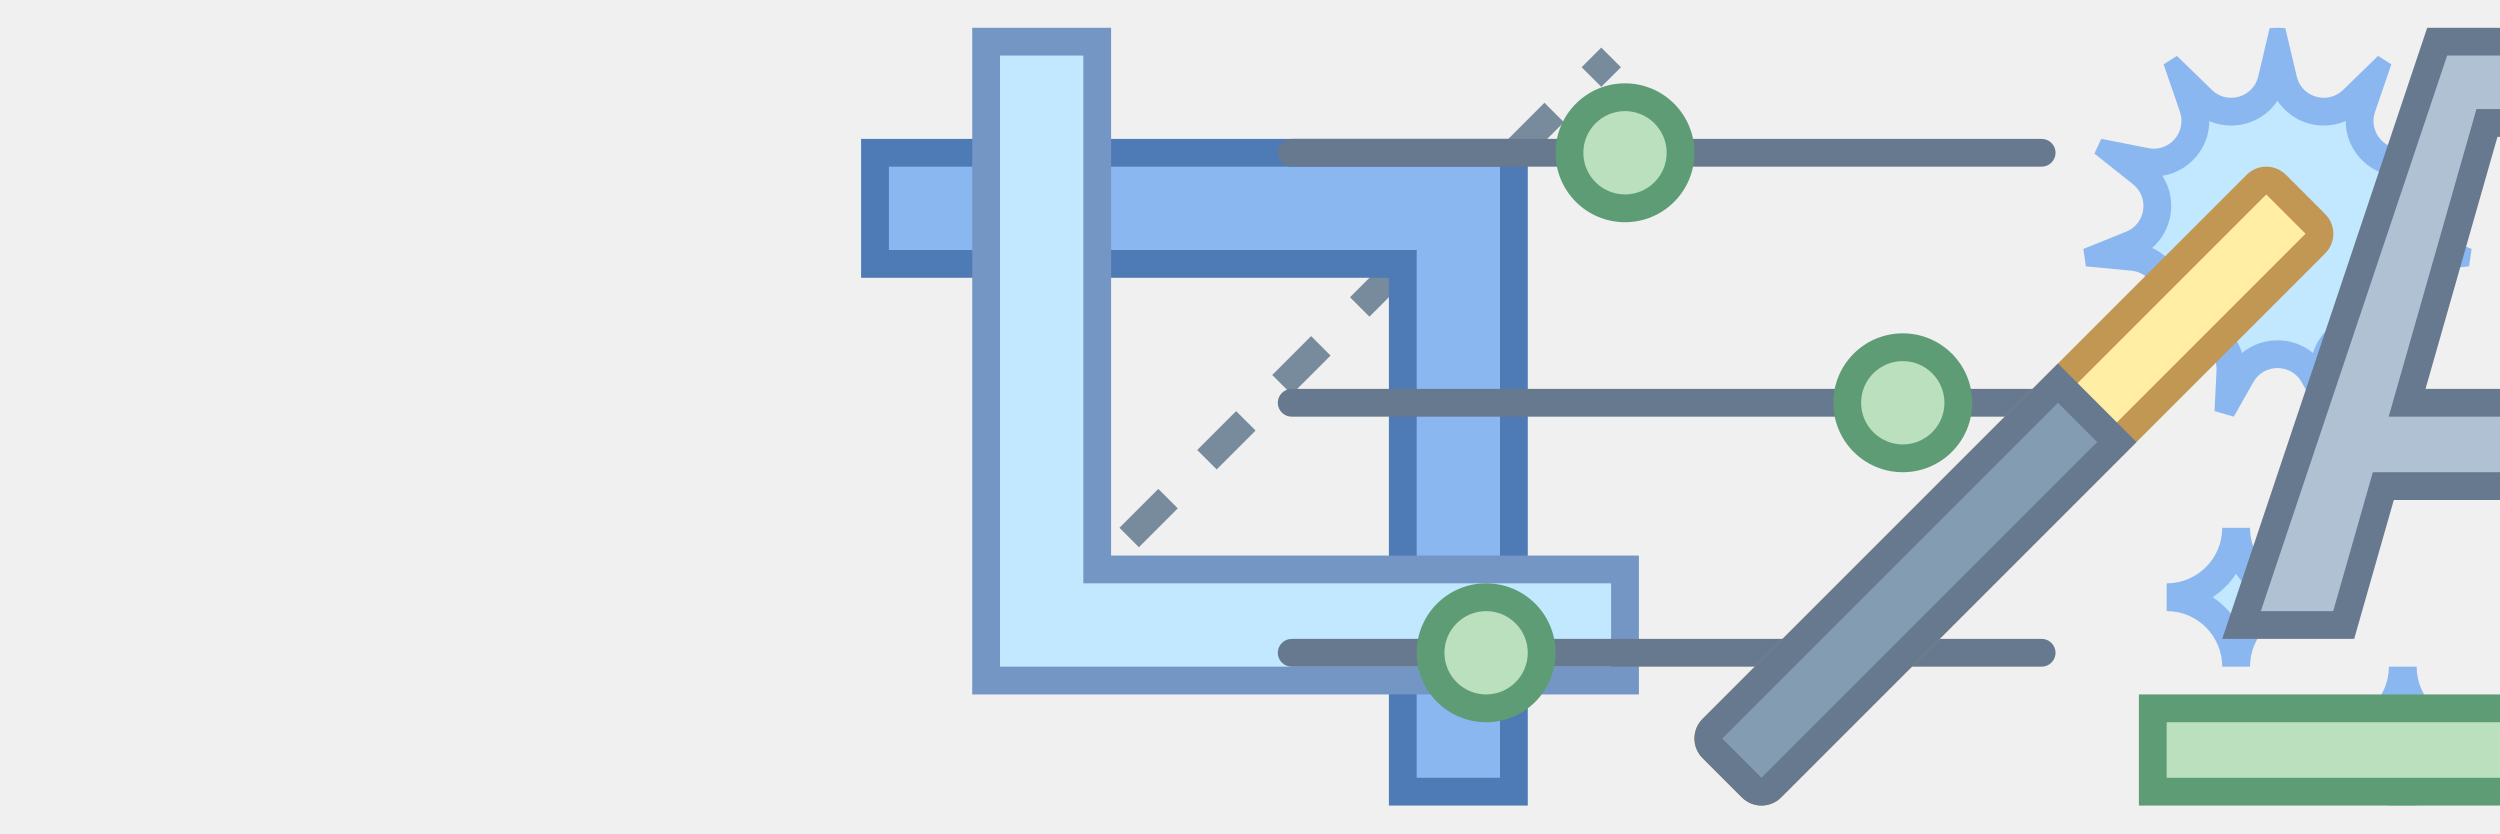
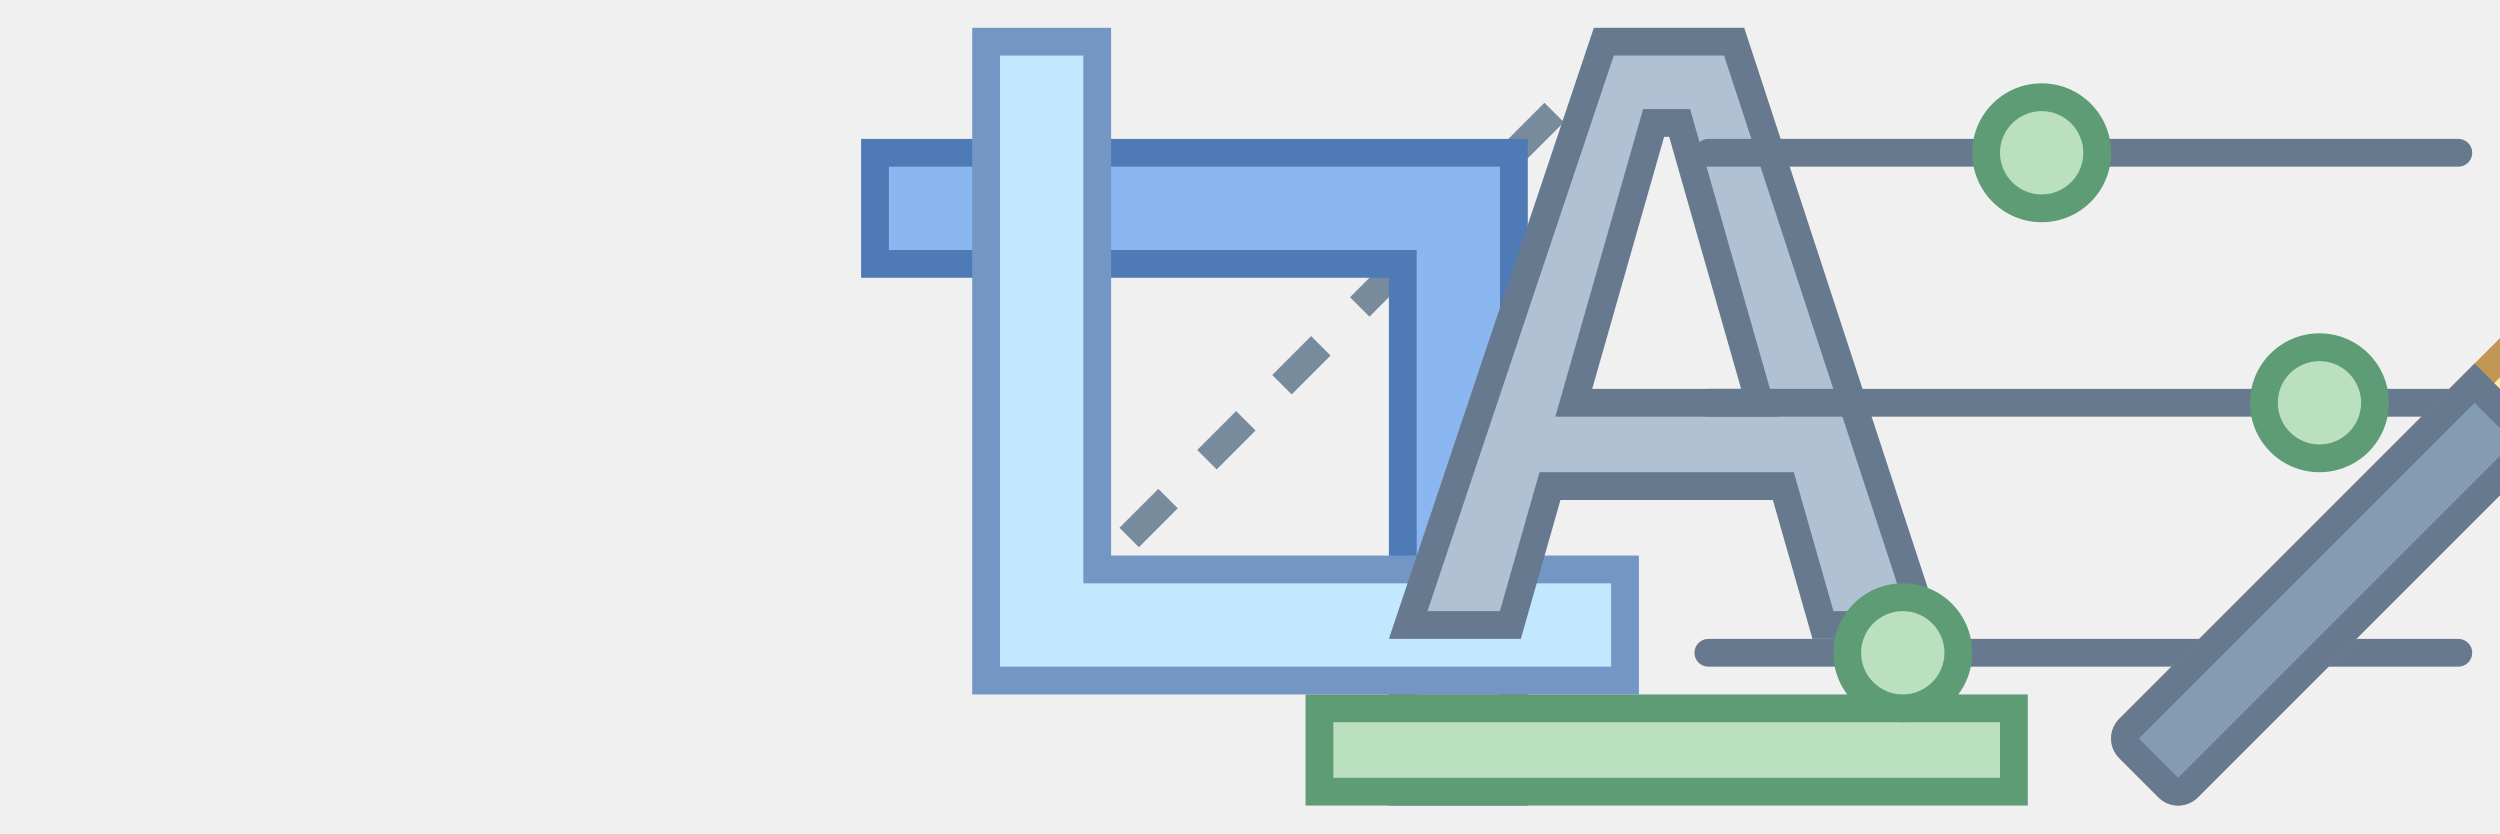
<svg xmlns="http://www.w3.org/2000/svg" width="180" height="60">
  <svg viewBox="0 0 30 30" x="0" y="0">
    <path fill="#788b9c" d="M5.6 23.4H6.6V24.4H5.6z" transform="rotate(-45.001 6.12 23.881)" />
    <path fill="#788b9c" d="M8.2,22.5l-0.7-0.7l1.4-1.4l0.7,0.7L8.2,22.5z M11,19.7L10.3,19l1.4-1.4l0.7,0.7L11,19.7z M13.8,16.9l-0.7-0.7l1.4-1.4l0.7,0.7L13.8,16.9z M16.5,14.2l-0.7-0.7l1.4-1.4l0.7,0.7L16.5,14.2z M19.3,11.4l-0.7-0.7L20,9.3 l0.7,0.7L19.3,11.4z M22.1,8.6l-0.7-0.7l1.4-1.4l0.7,0.7L22.1,8.6z M24.9,5.8l-0.7-0.7l1.4-1.4l0.7,0.7L24.9,5.8z" />
    <path fill="#788b9c" d="M27.1 1.9H28.1V2.9H27.1z" transform="rotate(-45.001 27.647 2.354)" />
    <g>
      <path fill="#8bb7f0" d="M20.5 28.5L20.5 9.5 1.5 9.5 1.5 5.5 24.5 5.5 24.5 28.5z" />
      <path fill="#4e7ab5" d="M24,6v22h-3V10V9h-1H2V6H24 M25,5H1v5h19v19h5V5L25,5z" />
    </g>
    <g>
      <path fill="#c2e8ff" d="M5.5 24.5L5.5 1.5 9.5 1.5 9.5 20.5 28.5 20.5 28.5 24.5z" />
      <path fill="#7496c4" d="M9,2v18v1h1h18v3H6V2H9 M10,1H5v24h24v-5H10V1L10,1z" />
    </g>
  </svg>
  <svg viewBox="0 0 30 30" x="30" y="0">
+     <path fill="#bae0bd" d="M2.5 25.5H27.5V28.5H2.5z" />
+     <path fill="#5e9c76" d="M27,26v2H3v-2H27 M28,25H2v4h26V25L28,25z" />
+     <g>
+       <path fill="#b0c1d4" d="M20.627,22.5l-1.427-5h-8.4l-1.427,5H5.695l7.043-21h4.691l6.881,21H20.627z M11.656,14.5h6.687 L15.468,4.428h-0.938L11.656,14.5z" />
+       <path fill="#66798f" d="M17.067,2l6.553,20h-2.616l-1.22-4.275L19.577,17h-0.754h-7.646h-0.755l-0.207,0.726L8.995,22H6.39 l6.707-20H17.067 M10.993,15h1.325h5.362h1.325l-0.364-1.274l-2.59-9.073l-0.207-0.726h-0.754h-0.183h-0.755l-0.207,0.726 l-2.589,9.073L10.993,15 M17.792,1h-5.413L5,23h4.75l1.427-5h7.646l1.427,5H25L17.792,1L17.792,1z M12.319,14l2.589-9.073h0.183 L17.681,14H12.319L12.319,14z" />
+     </g>
+   </svg>
+   <svg viewBox="0 0 30 30" x="60" y="0">
    <path fill="#66798f" d="M28.5 6h-27C1.225 6 1 5.775 1 5.5v0C1 5.225 1.225 5 1.5 5h27C28.775 5 29 5.225 29 5.5v0C29 5.775 28.775 6 28.5 6zM28.5 15h-27C1.225 15 1 14.775 1 14.5v0C1 14.225 1.225 14 1.5 14h27c.275 0 .5.225.5.5v0C29 14.775 28.775 15 28.5 15zM28.5 24h-27C1.225 24 1 23.775 1 23.5l0 0C1 23.225 1.225 23 1.5 23h27c.275 0 .5.225.5.5l0 0C29 23.775 28.775 24 28.5 24z" />
    <path fill="#bae0bd" d="M13.5 3.5A2 2 0 1 0 13.5 7.5A2 2 0 1 0 13.5 3.5Z" />
    <path fill="#5e9c76" d="M13.5,4C14.327,4,15,4.673,15,5.5S14.327,7,13.5,7S12,6.327,12,5.5S12.673,4,13.5,4 M13.5,3 C12.119,3,11,4.119,11,5.5S12.119,8,13.5,8S16,6.881,16,5.5S14.881,3,13.5,3L13.5,3z" />
    <path fill="#bae0bd" d="M23.5 12.5A2 2 0 1 0 23.5 16.5A2 2 0 1 0 23.5 12.5Z" />
    <path fill="#5e9c76" d="M23.5,13c0.827,0,1.5,0.673,1.5,1.5S24.327,16,23.5,16S22,15.327,22,14.5S22.673,13,23.5,13 M23.5,12c-1.381,0-2.5,1.119-2.5,2.5s1.119,2.5,2.5,2.5s2.5-1.119,2.5-2.5S24.881,12,23.5,12L23.5,12z" />
    <g>
      <path fill="#bae0bd" d="M8.5 21.5A2 2 0 1 0 8.5 25.5A2 2 0 1 0 8.5 21.5Z" />
      <path fill="#5e9c76" d="M8.5,22c0.827,0,1.5,0.673,1.5,1.5S9.327,25,8.5,25S7,24.327,7,23.5S7.673,22,8.5,22 M8.5,21 C7.119,21,6,22.119,6,23.5S7.119,26,8.5,26s2.5-1.119,2.5-2.5S9.881,21,8.5,21L8.5,21z" />
    </g>
  </svg>
-   <svg viewBox="0 0 30 30" x="60" y="0">
+   <svg viewBox="0 0 30 30" x="90" y="0">
    <path fill="#c2e8ff" d="M20.295,13.367c0.021-0.416-0.125-0.808-0.409-1.106c-0.284-0.298-0.682-0.47-1.09-0.47 c-0.244,0-0.479,0.059-0.698,0.174L17.31,12.38l0.547-0.775c0.312-0.442,0.363-1,0.137-1.492s-0.683-0.815-1.222-0.866 l-0.925-0.087l0.877-0.354c0.501-0.202,0.846-0.642,0.923-1.176c0.078-0.535-0.129-1.054-0.552-1.39l-0.746-0.593l0.891,0.176 c0.101,0.02,0.2,0.03,0.297,0.03c0.48,0,0.935-0.236,1.217-0.631c0.284-0.398,0.355-0.893,0.196-1.357L18.647,2.98l0.631,0.614 C19.56,3.869,19.93,4.02,20.32,4.02c0.701,0,1.303-0.476,1.464-1.156l0.206-0.871l0.206,0.871c0.161,0.681,0.763,1.156,1.464,1.156 c0.39,0,0.76-0.151,1.042-0.426l0.631-0.614l-0.304,0.884c-0.16,0.464-0.088,0.959,0.196,1.358 c0.282,0.395,0.736,0.631,1.216,0.631c0.097,0,0.197-0.01,0.298-0.03l0.891-0.177L26.883,6.24c-0.423,0.335-0.629,0.855-0.552,1.39 c0.077,0.535,0.422,0.974,0.923,1.176l0.877,0.354l-0.925,0.087c-0.539,0.05-0.995,0.374-1.222,0.866s-0.175,1.05,0.137,1.492 l0.547,0.775l-0.788-0.415c-0.22-0.116-0.455-0.174-0.698-0.174c-0.409,0-0.806,0.171-1.09,0.47 c-0.284,0.298-0.429,0.691-0.409,1.106l0.045,0.914l-0.435-0.768c-0.27-0.477-0.758-0.762-1.306-0.762s-1.036,0.285-1.306,0.762 l-0.435,0.768L20.295,13.367z" />
    <path fill="#8bb7f0" d="M21.99,3.628c0.362,0.546,0.98,0.892,1.67,0.892c0.273,0,0.54-0.056,0.785-0.161 c0,0.408,0.126,0.808,0.373,1.154c0.315,0.441,0.792,0.733,1.316,0.816c-0.259,0.399-0.368,0.881-0.297,1.372 c0.071,0.487,0.308,0.916,0.665,1.224c-0.423,0.195-0.767,0.536-0.971,0.979c-0.208,0.452-0.24,0.946-0.104,1.403 c-0.081-0.01-0.163-0.015-0.244-0.015c-0.545,0-1.074,0.228-1.452,0.625c-0.218,0.229-0.374,0.499-0.463,0.792 c-0.351-0.294-0.798-0.458-1.278-0.458c-0.481,0-0.927,0.164-1.278,0.458c-0.089-0.293-0.245-0.563-0.463-0.792 c-0.378-0.397-0.908-0.625-1.453-0.625c-0.081,0-0.163,0.005-0.244,0.015c0.137-0.456,0.105-0.95-0.104-1.403 c-0.204-0.443-0.548-0.783-0.971-0.979c0.357-0.308,0.594-0.736,0.665-1.224c0.071-0.492-0.038-0.974-0.297-1.372 c0.524-0.083,1.001-0.375,1.316-0.816c0.247-0.346,0.373-0.746,0.373-1.154C19.78,4.464,20.046,4.52,20.32,4.52 C21.009,4.52,21.627,4.174,21.99,3.628 M21.99,1c-0.095,0-0.188,0.011-0.283,0.014l-0.41,1.735 c-0.115,0.485-0.54,0.771-0.977,0.771c-0.245,0-0.493-0.09-0.693-0.284l-1.258-1.224c-0.259,0.165-0.22,0.139-0.479,0.304 l0.588,1.711c0.228,0.664-0.277,1.326-0.94,1.326c-0.065,0-0.132-0.006-0.2-0.02l-1.692-0.336 c-0.133,0.288-0.114,0.245-0.247,0.533l1.387,1.101c0.601,0.477,0.463,1.424-0.248,1.711L15,8.962 c0.049,0.339,0.042,0.29,0.092,0.628l1.634,0.154c0.765,0.072,1.166,0.944,0.723,1.572l-0.901,1.276 c0.245,0.279,0.208,0.237,0.453,0.516l1.33-0.7c0.152-0.08,0.311-0.117,0.465-0.117c0.541,0,1.029,0.449,0.999,1.051l-0.072,1.457 c0.376,0.109,0.318,0.092,0.694,0.201l0.702-1.242c0.191-0.339,0.531-0.508,0.87-0.508s0.679,0.169,0.87,0.508L23.562,15 c0.376-0.109,0.318-0.092,0.694-0.201l-0.072-1.457c-0.03-0.602,0.458-1.051,0.999-1.051c0.154,0,0.313,0.037,0.465,0.117l1.33,0.7 c0.245-0.279,0.208-0.237,0.453-0.516l-0.901-1.276c-0.443-0.628-0.042-1.5,0.723-1.572l1.634-0.154 c0.049-0.339,0.042-0.29,0.092-0.628l-1.537-0.62c-0.711-0.287-0.848-1.234-0.248-1.711l1.376-1.092 C28.435,5.248,28.455,5.291,28.32,5l-1.679,0.333c-0.068,0.013-0.135,0.02-0.2,0.02c-0.663,0-1.169-0.662-0.94-1.326l0.588-1.711 c-0.259-0.165-0.22-0.139-0.479-0.304l-1.258,1.224c-0.2,0.194-0.448,0.284-0.693,0.284c-0.437,0-0.863-0.286-0.977-0.771 l-0.41-1.735C22.178,1.011,22.085,1,21.99,1L21.99,1z" />
    <path fill="#ffeea3" d="M3.414,28.5c-0.133,0-0.259-0.052-0.354-0.146l-1.414-1.414C1.552,26.845,1.5,26.719,1.5,26.586 s0.052-0.259,0.146-0.354L21.232,6.646c0.095-0.094,0.22-0.146,0.354-0.146s0.259,0.052,0.354,0.146l1.414,1.414 c0.094,0.095,0.146,0.22,0.146,0.354s-0.052,0.259-0.146,0.354L3.768,28.354C3.673,28.448,3.547,28.5,3.414,28.5z" />
    <path fill="#c29653" d="M21.586,7L23,8.414L3.414,28L2,26.586L21.586,7C21.585,7,21.585,7,21.586,7 M21.586,6 c-0.256,0-0.512,0.098-0.707,0.293L1.293,25.879c-0.391,0.391-0.391,1.024,0,1.414l1.414,1.414C2.902,28.902,3.158,29,3.414,29 c0.256,0,0.512-0.098,0.707-0.293L23.707,9.121c0.391-0.391,0.391-1.024,0-1.414l-1.414-1.414C22.098,6.098,21.842,6,21.586,6 L21.586,6z" />
    <path fill="#839cb2" d="M3.414,28.5c-0.133,0-0.259-0.052-0.354-0.146l-1.414-1.414C1.552,26.845,1.5,26.719,1.5,26.586 s0.052-0.259,0.146-0.354l12.439-12.439l2.121,2.121L3.768,28.354C3.673,28.448,3.547,28.5,3.414,28.5z" />
    <path fill="#66798f" d="M14.086,14.5l1.414,1.414L3.414,28L2,26.586L14.086,14.5 M14.086,13.086L1.293,25.879 c-0.391,0.391-0.391,1.024,0,1.414l1.414,1.414C2.902,28.902,3.158,29,3.414,29s0.512-0.098,0.707-0.293l12.793-12.793 L14.086,13.086L14.086,13.086z" />
    <g>
      <path fill="#c2e8ff" d="M26.45,28.5c-0.199-0.978-0.972-1.75-1.95-1.95V26.45c0.978-0.199,1.75-0.972,1.95-1.95h0.101 c0.199,0.978,0.972,1.75,1.95,1.95v0.101c-0.978,0.199-1.75,0.972-1.95,1.95H26.45z" />
      <path fill="#8bb7f0" d="M26.5,25.657c0.222,0.334,0.509,0.621,0.843,0.843c-0.334,0.222-0.621,0.509-0.843,0.843 c-0.222-0.334-0.509-0.621-0.843-0.843C25.991,26.278,26.278,25.991,26.5,25.657 M27,24h-1c0,1.105-0.895,2-2,2v1 c1.105,0,2,0.895,2,2h1c0-1.105,0.895-2,2-2v-1C27.895,26,27,25.105,27,24L27,24z" />
    </g>
    <g>
      <path fill="#c2e8ff" d="M20.45,23.5c-0.199-0.978-0.972-1.75-1.95-1.95V21.45c0.978-0.199,1.75-0.972,1.95-1.95h0.101 c0.199,0.978,0.972,1.75,1.95,1.95v0.101c-0.978,0.199-1.75,0.972-1.95,1.95H20.45z" />
      <path fill="#8bb7f0" d="M20.5,20.657c0.222,0.334,0.509,0.621,0.843,0.843c-0.334,0.222-0.621,0.509-0.843,0.843 c-0.222-0.334-0.509-0.621-0.843-0.843C19.991,21.278,20.278,20.991,20.5,20.657 M21,19h-1c0,1.105-0.895,2-2,2v1 c1.105,0,2,0.895,2,2h1c0-1.105,0.895-2,2-2v-1C21.895,21,21,20.105,21,19L21,19z" />
-     </g>
-   </svg>
-   <svg viewBox="0 0 30 30" x="90" y="0">
-     <path fill="#bae0bd" d="M2.5 25.5H27.5V28.5H2.5z" />
-     <path fill="#5e9c76" d="M27,26v2H3v-2H27 M28,25H2v4h26V25L28,25z" />
-     <g>
-       <path fill="#b0c1d4" d="M20.627,22.5l-1.427-5h-8.4l-1.427,5H5.695l7.043-21h4.691l6.881,21H20.627z M11.656,14.5h6.687 L15.468,4.428h-0.938L11.656,14.5z" />
-       <path fill="#66798f" d="M17.067,2l6.553,20h-2.616l-1.22-4.275L19.577,17h-0.754h-7.646h-0.755l-0.207,0.726L8.995,22H6.39 l6.707-20H17.067 M10.993,15h1.325h5.362h1.325l-0.364-1.274l-2.59-9.073l-0.207-0.726h-0.754h-0.183h-0.755l-0.207,0.726 l-2.589,9.073L10.993,15 M17.792,1h-5.413L5,23h4.75l1.427-5h7.646l1.427,5H25L17.792,1L17.792,1z M12.319,14l2.589-9.073h0.183 L17.681,14H12.319L12.319,14z" />
    </g>
  </svg>
  <svg viewBox="0 0 30 30" x="120" y="0">
    <path fill="#788b9c" d="M14.5,29.5c-0.3,0-0.5-0.2-0.5-0.5c0-1.7,3.8-8.2,4.2-8.9c0.1-0.2,0.4-0.3,0.7-0.2 c0.2,0.1,0.3,0.4,0.2,0.7c-1.6,2.7-4,7.3-4,8.4C15,29.3,14.8,29.5,14.5,29.5z" />
    <path fill="#bae0bd" d="M20,20.1c-0.4,0-0.8-0.1-1.2-0.2c-1.5-0.5-2.7-2.2-3.3-4.6c-0.5-2.2-0.5-4.7,0.1-6.5 c0.9-2.6,3.4-4.3,6.2-4.3c0.8,0,1.5,0.1,2.2,0.4c1.7,0.6,3,1.8,3.8,3.3c0.8,1.6,0.9,3.3,0.3,5C27,16.3,23.2,20.1,20,20.1z" />
    <path fill="#5e9c76" d="M21.8,4v1c0.7,0,1.4,0.1,2.1,0.4c3.2,1.1,4.9,4.6,3.8,7.7c-1,3-4.8,6.6-7.7,6.6 c-0.4,0-0.7-0.1-1-0.2C15.9,18.4,15,12.2,16.1,9c0.8-2.4,3.1-4,5.7-4L21.8,4 M21.8,4c-2.9,0-5.6,1.8-6.6,4.7 c-1.3,3.7-0.3,10.4,3.5,11.7c0.4,0.2,0.9,0.2,1.4,0.2c3.5,0,7.5-4,8.7-7.2c1.3-3.7-0.7-7.7-4.4-9C23.4,4.1,22.6,4,21.8,4L21.8,4z" />
    <path fill="#5e9c76" d="M19.5 22L16.9 21.1 18 19.6 19.6 20.2z" />
    <path fill="#788b9c" d="M14.5,29.5c-0.3,0-0.5-0.2-0.5-0.5c0-1-2.2-6.1-3.6-9.1c-0.1-0.3,0-0.5,0.2-0.7 c0.3-0.1,0.5,0,0.7,0.2c0.4,0.8,3.7,8,3.7,9.5C15,29.3,14.8,29.5,14.5,29.5z" />
    <path fill="#f78f8f" d="M9.5,19.2c-3,0-6.7-3.6-7.7-6.5C0.7,9.5,2.5,6,5.7,4.8c0.7-0.2,1.4-0.4,2.1-0.4c2.6,0,5,1.6,5.8,4.1 c1.1,3.2,0.2,9.3-3,10.4C10.3,19.1,9.9,19.2,9.5,19.2L9.5,19.2z" />
    <path fill="#c74343" d="M7.8,5c2.4,0,4.6,1.5,5.3,3.7c1,3,0.2,8.8-2.6,9.8c-0.3,0.1-0.6,0.2-0.9,0.2 c-2.7,0-6.3-3.4-7.2-6.2c-0.5-1.4-0.4-2.9,0.3-4.3c0.7-1.4,1.8-2.4,3.3-2.9C6.5,5.1,7.1,5,7.8,5 M7.8,4C7,4,6.3,4.1,5.5,4.4 c-3.5,1.2-5.4,5-4.2,8.5c1.1,3,4.9,6.8,8.2,6.8c0.4,0,0.9-0.1,1.3-0.2c3.5-1.2,4.5-7.6,3.3-11.1C13.1,5.7,10.6,4,7.8,4L7.8,4z" />
    <path fill="#c74343" d="M9.9 21L12.5 20.1 11.4 18.8 9.9 19.3z" />
    <path fill="#788b9c" d="M14.5,29.5c-0.3,0-0.5-0.2-0.5-0.5V17.7c0-0.3,0.2-0.5,0.5-0.5s0.5,0.2,0.5,0.5V29 C15,29.3,14.8,29.5,14.5,29.5z" />
    <g>
      <path fill="#8bb7f0" d="M14.5,18.5c-3.8,0-7-6.2-7-10.1c0-3.8,3.1-6.9,7-6.9s7,3.1,7,6.9C21.5,12.3,18.3,18.5,14.5,18.5z" />
      <path fill="#4e7ab5" d="M14.5,2C18.1,2,21,4.9,21,8.4c0,3.6-3,9.6-6.5,9.6S8,12,8,8.4C8,4.9,10.9,2,14.5,2 M14.5,1 C10.4,1,7,4.3,7,8.4C7,12.6,10.4,19,14.5,19S22,12.6,22,8.4C22,4.3,18.6,1,14.5,1L14.5,1z" />
    </g>
    <g>
      <path fill="#4e7ab5" d="M16.1 20.4L12.9 20.4 13.5 18.5 15.5 18.5z" />
    </g>
  </svg>
  <svg viewBox="0 0 30 30" x="150" y="0">
    <path fill="#788b9c" d="M22.7 7.4L15 2.6 7.3 7.4 6.7 6.6 15 1.4 23.3 6.6z" />
    <path fill="#ffc49c" d="M1.5 6.5H28.5V27.5H1.5z" />
    <path fill="#a16a4a" d="M28,7v20H2V7H28 M29,6H1v22h28V6L29,6z" />
    <path fill="#36404d" d="M15 1A1 1 0 1 0 15 3A1 1 0 1 0 15 1Z" />
    <path fill="#bae0bd" d="M4.5 9.5H25.5V24.5H4.5z" />
    <path fill="#5e9c76" d="M25,10v14H5V10H25 M26,9H4v16h22V9L26,9z" />
    <path fill="#fff" d="M17 13c0 1.1-2 4-2 4s-2-2.9-2-4 .9-2 2-2S17 11.9 17 13zM13 21c0-1.1 2-4 2-4s2 2.9 2 4-.9 2-2 2S13 22.1 13 21z" />
    <path fill="#fff" d="M12.5 13.3c1 .6 2.5 3.7 2.5 3.7s-3.5.3-4.5-.3c-1-.6-1.3-1.8-.7-2.7S11.6 12.7 12.5 13.3zM17.5 20.7C16.5 20.2 15 17 15 17s3.5-.3 4.5.3c1 .6 1.3 1.8.7 2.7C19.6 21 18.4 21.3 17.5 20.7z" />
    <path fill="#fff" d="M10.5 17.3c1-.6 4.5-.3 4.5-.3s-1.5 3.2-2.5 3.7c-1 .6-2.2.2-2.7-.7S9.6 17.8 10.5 17.3zM19.5 16.7C18.5 17.3 15 17 15 17s1.5-3.2 2.5-3.7c1-.6 2.2-.2 2.7.7C20.7 15 20.4 16.2 19.5 16.7z" />
    <path fill="#ffeea3" d="M15 15A2 2 0 1 0 15 19A2 2 0 1 0 15 15Z" />
  </svg>
</svg>
